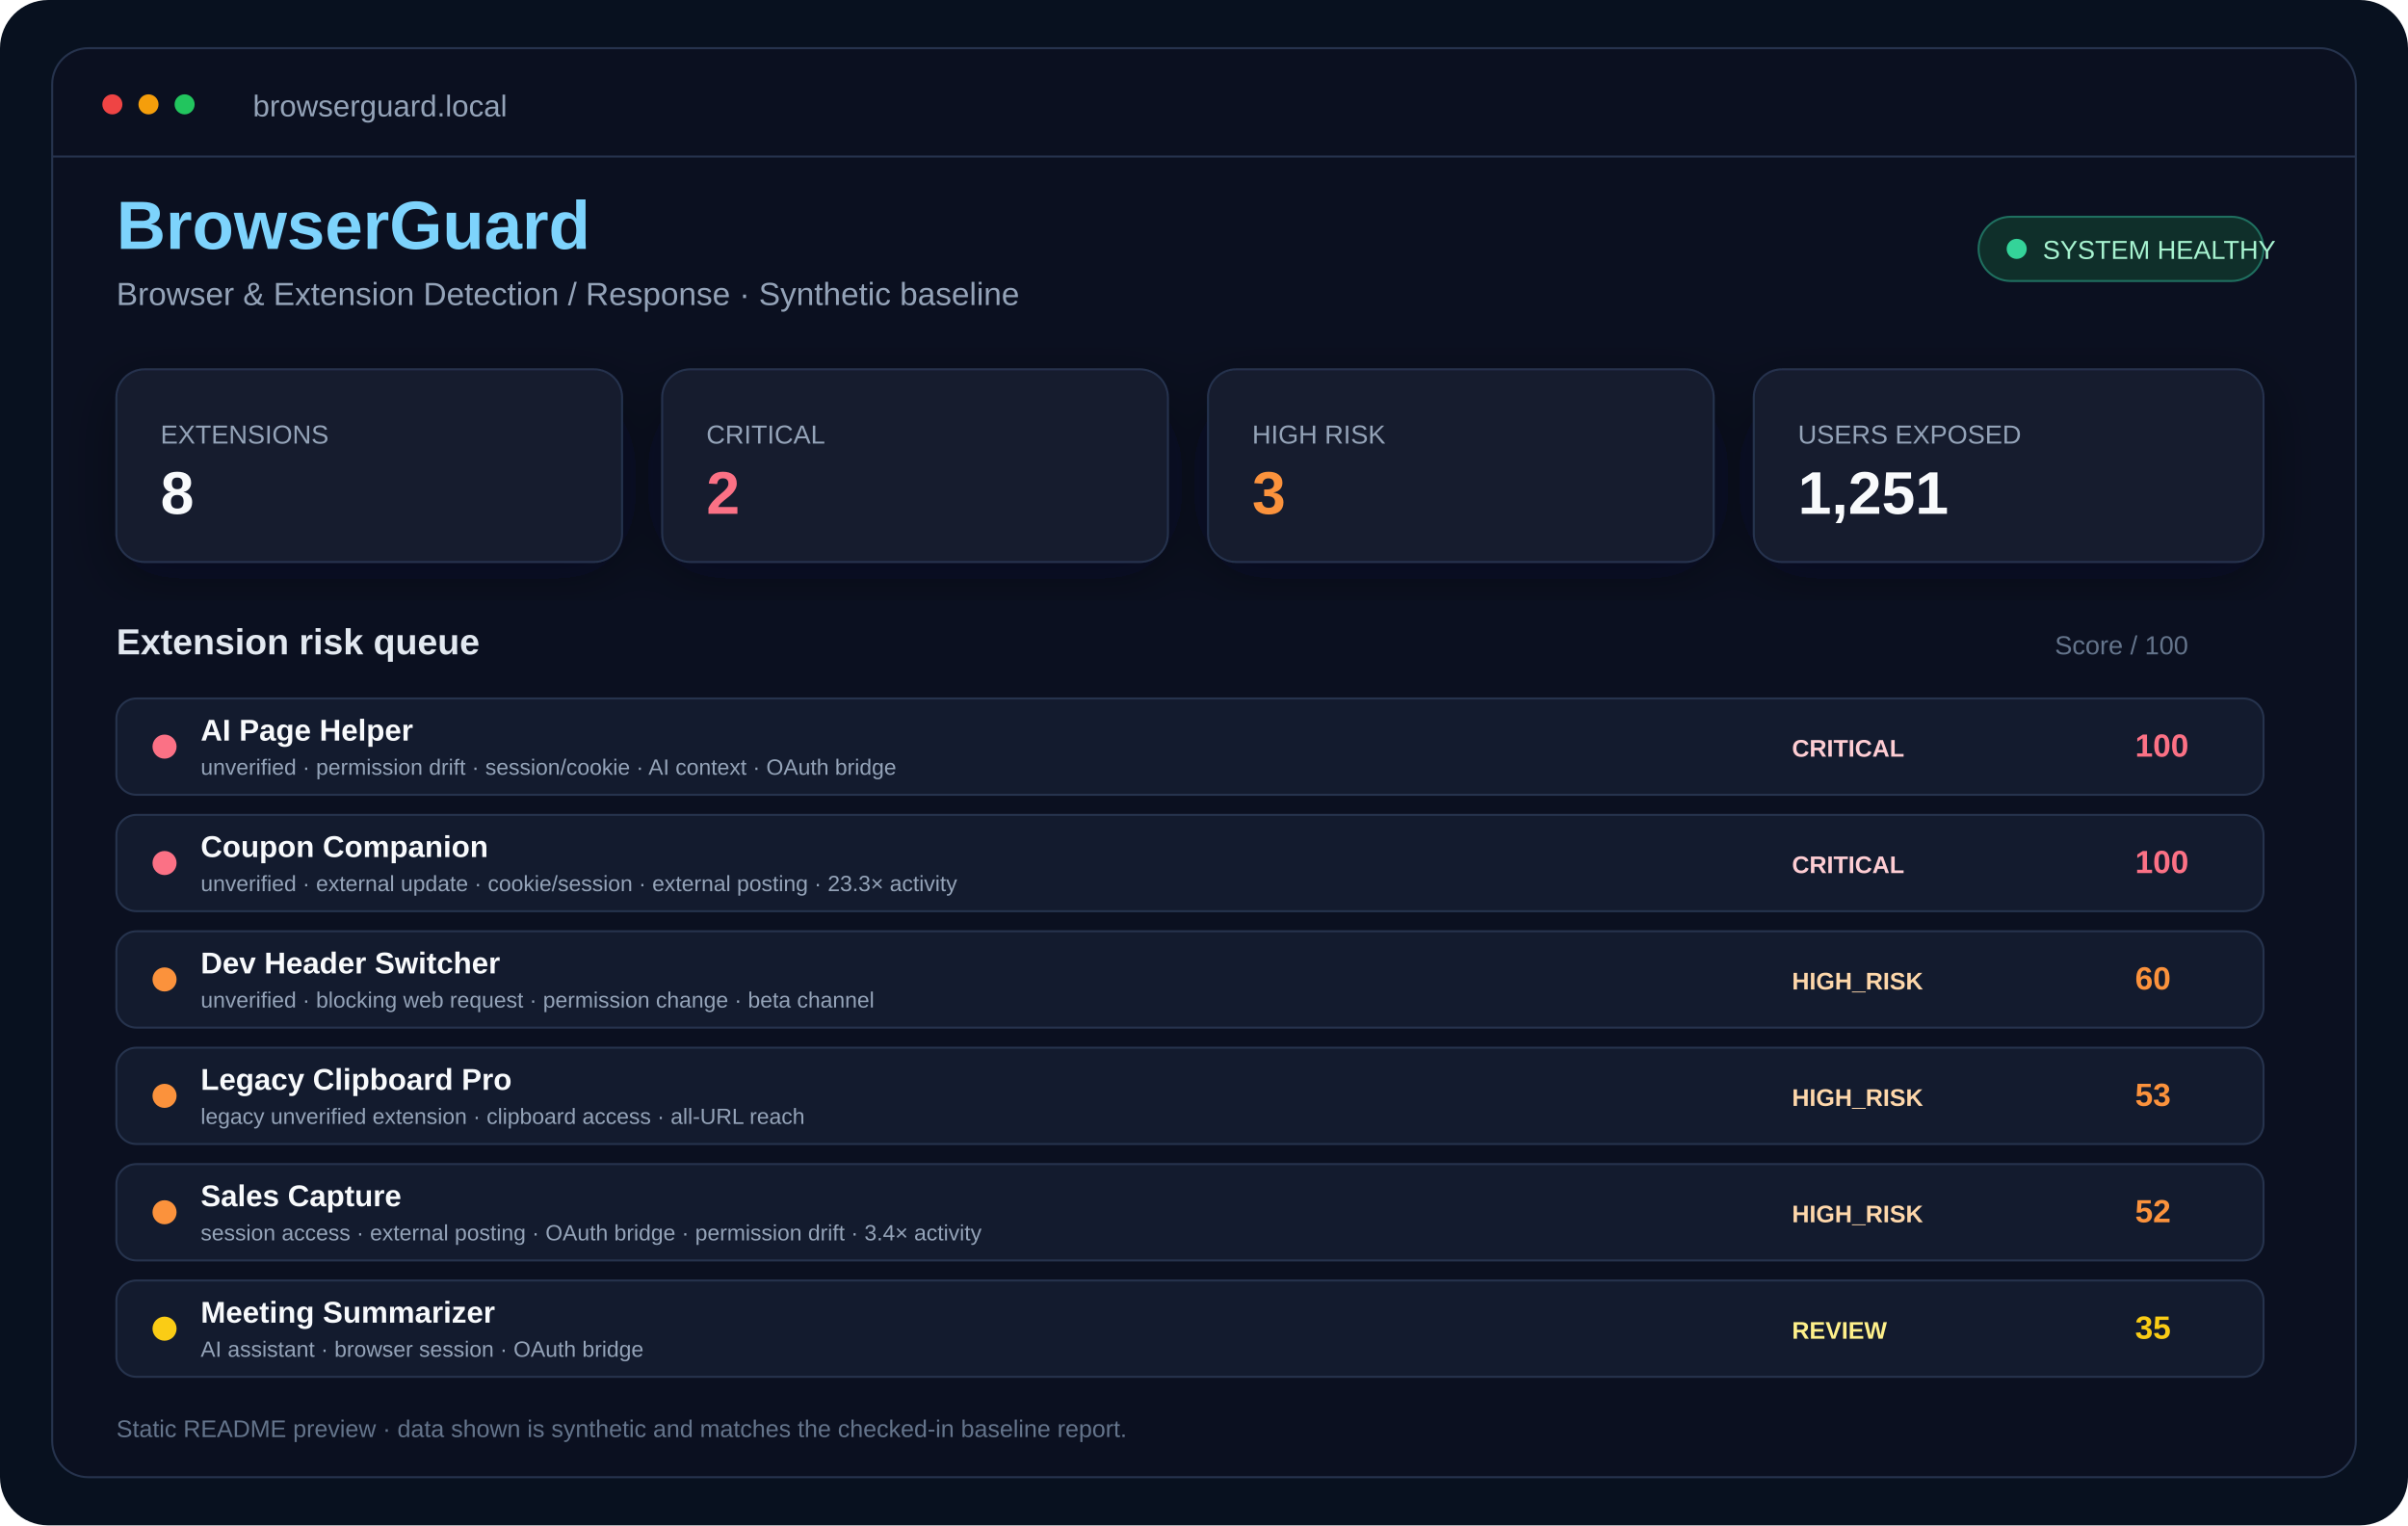
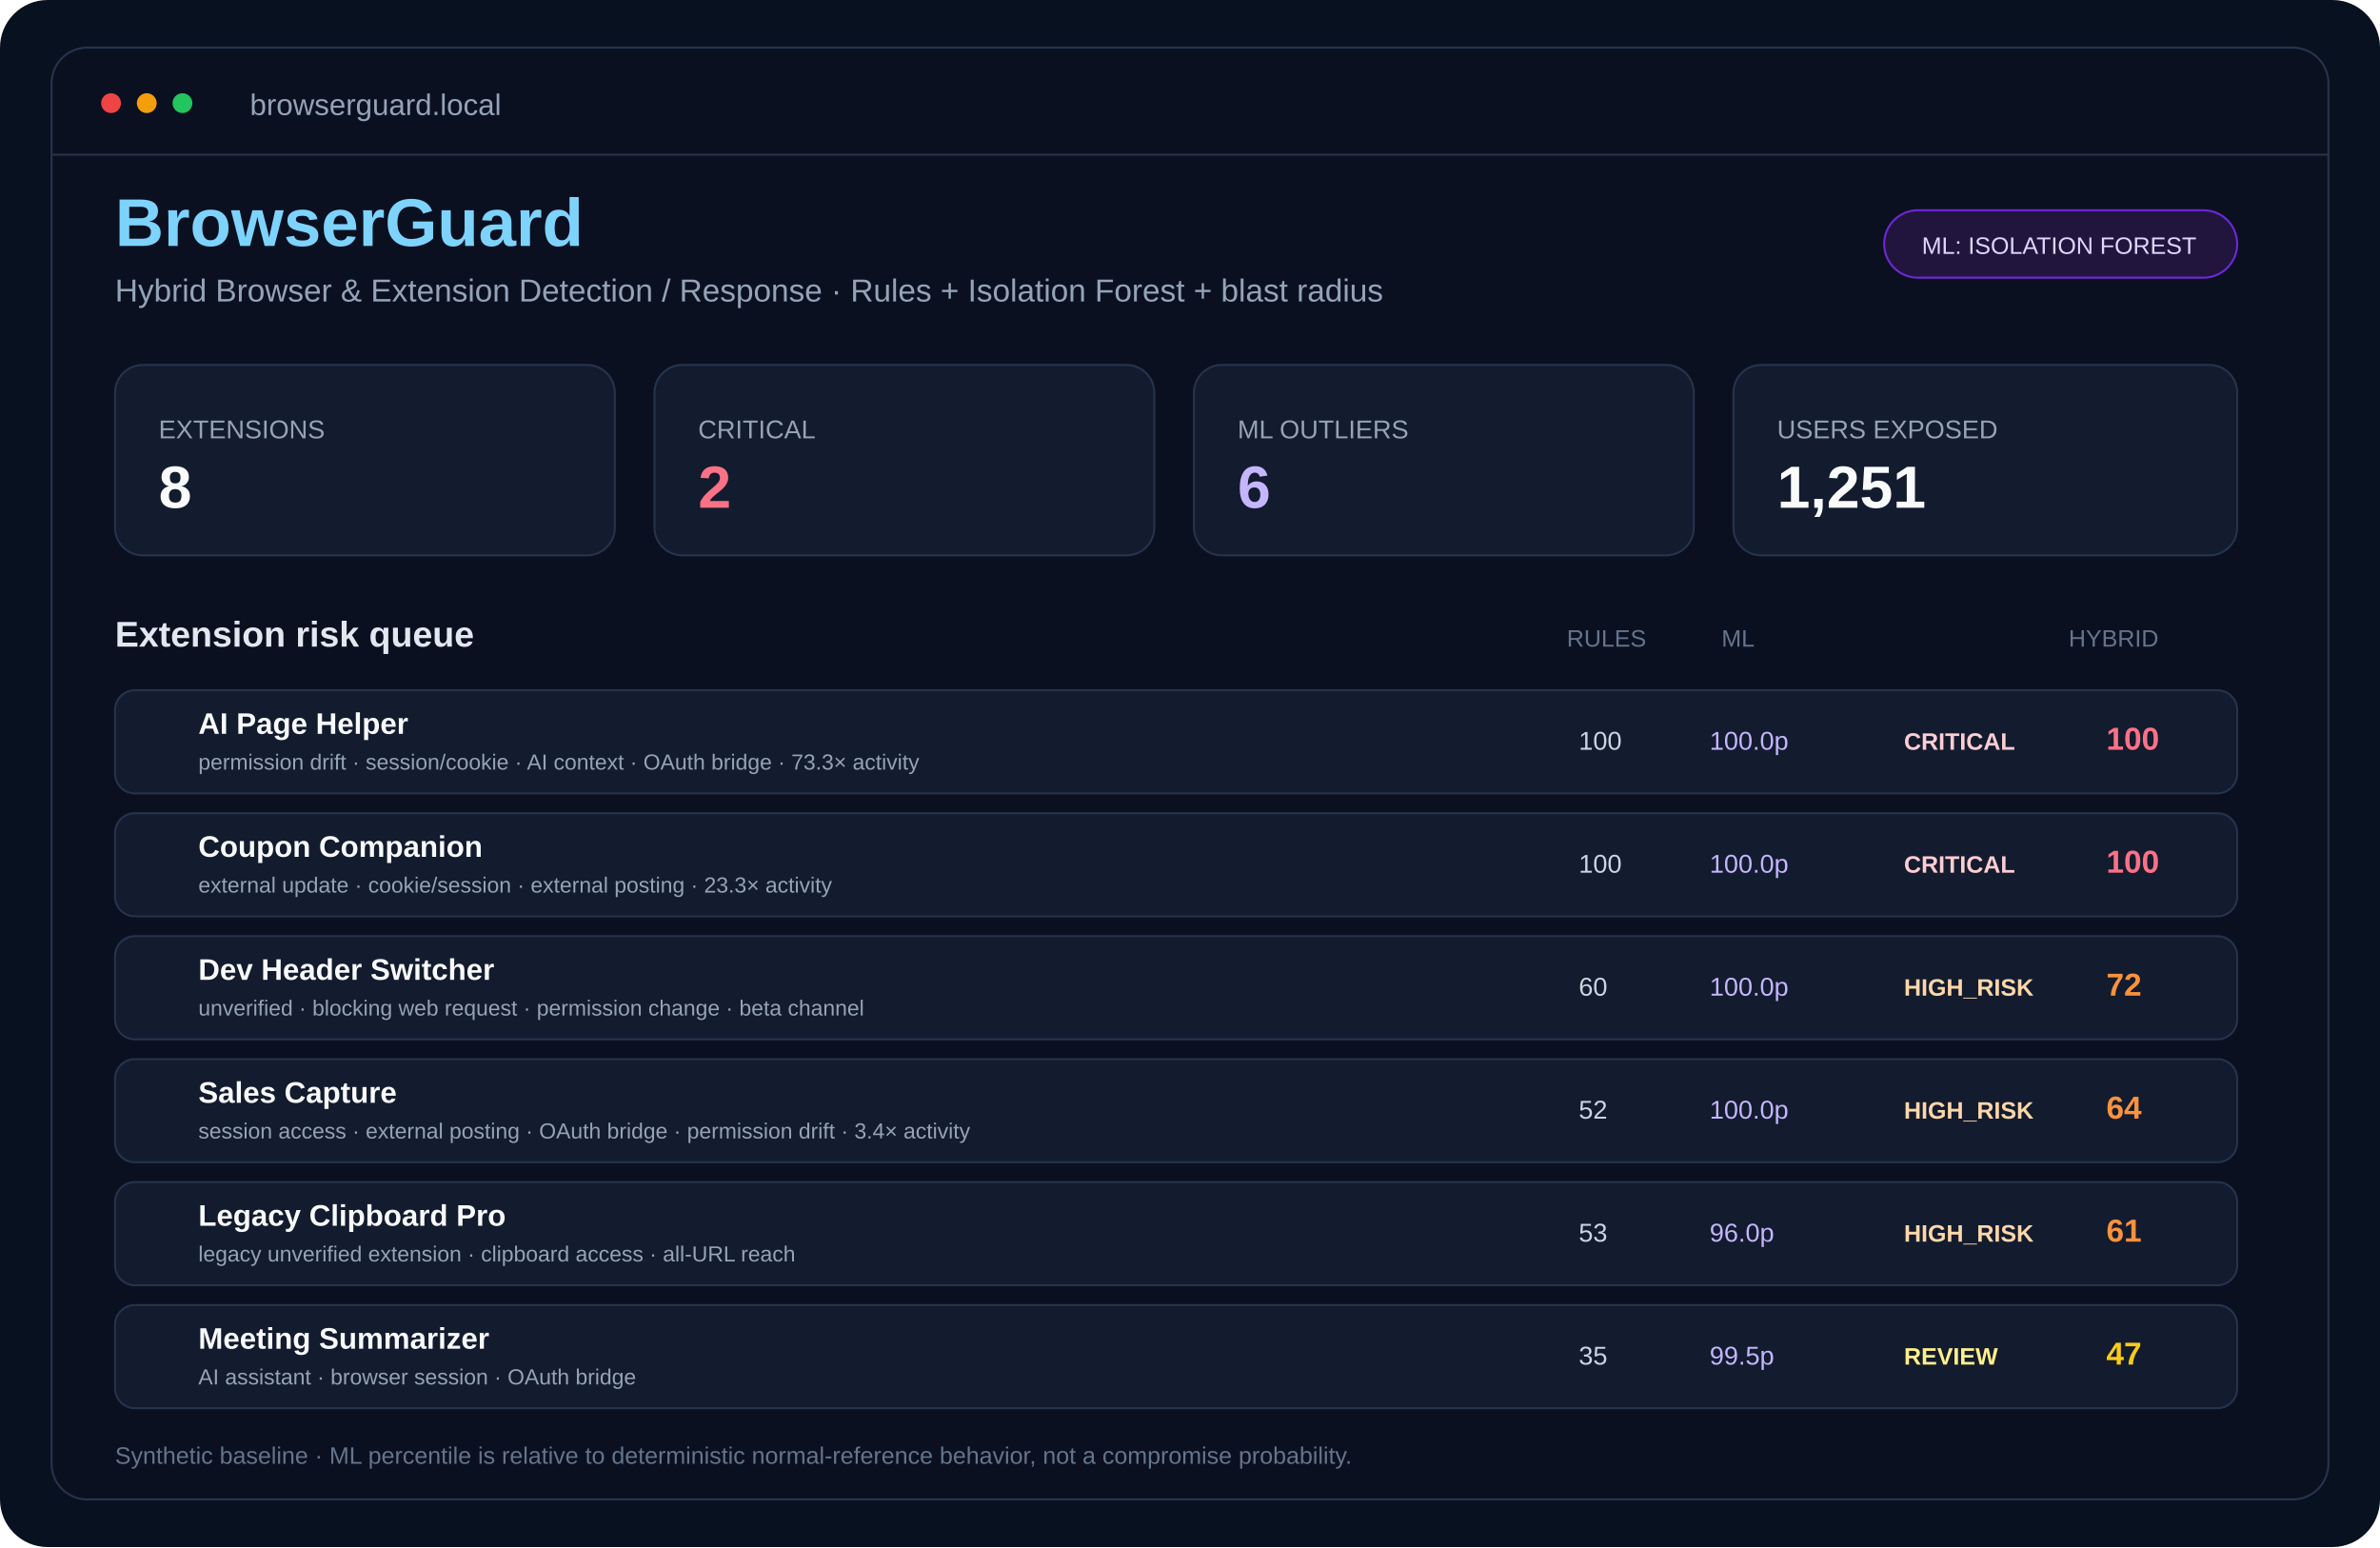
- <svg xmlns="http://www.w3.org/2000/svg" width="1200" height="760" viewBox="0 0 1200 760" role="img" aria-labelledby="title desc">
-   <defs>
-     <filter id="shadow" x="-20%" y="-20%" width="140%" height="140%">
-       <feDropShadow dx="0" dy="8" stdDeviation="14" flood-color="#020617" flood-opacity="0.35" />
-     </filter>
-   </defs>
-   <rect width="1200" height="760" rx="24" fill="#08111f" />
-   <rect x="26" y="24" width="1148" height="712" rx="18" fill="#0b1020" stroke="#26334d" />
+ <svg xmlns="http://www.w3.org/2000/svg" width="1200" height="780" viewBox="0 0 1200 780" role="img" aria-labelledby="title desc">
+   <rect width="1200" height="780" rx="24" fill="#08111f" />
+   <rect x="26" y="24" width="1148" height="732" rx="18" fill="#0b1020" stroke="#26334d" />
  <circle cx="56" cy="52" r="5" fill="#ef4444" />
  <circle cx="74" cy="52" r="5" fill="#f59e0b" />
  <circle cx="92" cy="52" r="5" fill="#22c55e" />
-   <text x="126" y="58" font-family="Arial, Helvetica, sans-serif" font-size="15" fill="#94a3b8">browserguard.local</text>
+   <text x="126" y="58" font-family="Arial" font-size="15" fill="#94a3b8">browserguard.local</text>
  <line x1="26" y1="78" x2="1174" y2="78" stroke="#26334d" />
-   <text x="58" y="124" font-family="Arial, Helvetica, sans-serif" font-size="34" font-weight="700" fill="#7dd3fc">BrowserGuard</text>
-   <text x="58" y="152" font-family="Arial, Helvetica, sans-serif" font-size="16" fill="#94a3b8">Browser &amp; Extension Detection / Response · Synthetic baseline</text>
-   <rect x="986" y="108" width="142" height="32" rx="16" fill="#0f2f2a" stroke="#1f6f5f" />
-   <circle cx="1005" cy="124" r="5" fill="#34d399" />
-   <text x="1018" y="129" font-family="Arial" font-size="13" fill="#a7f3d0">SYSTEM HEALTHY</text>
-   <g filter="url(#shadow)">
-     <rect x="58" y="184" width="252" height="96" rx="14" fill="#131b2e" stroke="#26334d" />
-     <rect x="330" y="184" width="252" height="96" rx="14" fill="#131b2e" stroke="#26334d" />
-     <rect x="602" y="184" width="252" height="96" rx="14" fill="#131b2e" stroke="#26334d" />
-     <rect x="874" y="184" width="254" height="96" rx="14" fill="#131b2e" stroke="#26334d" />
-   </g>
+   <text x="58" y="124" font-family="Arial" font-size="34" font-weight="700" fill="#7dd3fc">BrowserGuard</text>
+   <text x="58" y="152" font-family="Arial" font-size="16" fill="#94a3b8">Hybrid Browser &amp; Extension Detection / Response · Rules + Isolation Forest + blast radius</text>
+   <rect x="950" y="106" width="178" height="34" rx="17" fill="#21153d" stroke="#6d28d9" />
+   <text x="969" y="128" font-family="Arial" font-size="12" fill="#ddd6fe">ML: ISOLATION FOREST</text>
+   <rect x="58" y="184" width="252" height="96" rx="14" fill="#131b2e" stroke="#26334d" />
+   <rect x="330" y="184" width="252" height="96" rx="14" fill="#131b2e" stroke="#26334d" />
+   <rect x="602" y="184" width="252" height="96" rx="14" fill="#131b2e" stroke="#26334d" />
+   <rect x="874" y="184" width="254" height="96" rx="14" fill="#131b2e" stroke="#26334d" />
  <text x="80" y="221" font-family="Arial" font-size="13" fill="#94a3b8">EXTENSIONS</text>
  <text x="80" y="256" font-family="Arial" font-size="30" font-weight="700" fill="#f8fafc">8</text>
  <text x="352" y="221" font-family="Arial" font-size="13" fill="#94a3b8">CRITICAL</text>
  <text x="352" y="256" font-family="Arial" font-size="30" font-weight="700" fill="#fb7185">2</text>
-   <text x="624" y="221" font-family="Arial" font-size="13" fill="#94a3b8">HIGH RISK</text>
-   <text x="624" y="256" font-family="Arial" font-size="30" font-weight="700" fill="#fb923c">3</text>
+   <text x="624" y="221" font-family="Arial" font-size="13" fill="#94a3b8">ML OUTLIERS</text>
+   <text x="624" y="256" font-family="Arial" font-size="30" font-weight="700" fill="#c4b5fd">6</text>
  <text x="896" y="221" font-family="Arial" font-size="13" fill="#94a3b8">USERS EXPOSED</text>
  <text x="896" y="256" font-family="Arial" font-size="30" font-weight="700" fill="#f8fafc">1,251</text>
  <text x="58" y="326" font-family="Arial" font-size="18" font-weight="700" fill="#e2e8f0">Extension risk queue</text>
-   <text x="1024" y="326" font-family="Arial" font-size="13" fill="#64748b">Score / 100</text>
-   <g font-family="Arial, Helvetica, sans-serif">
-     <rect x="58" y="348" width="1070" height="48" rx="10" fill="#131b2e" stroke="#26334d" />
-     <circle cx="82" cy="372" r="6" fill="#fb7185" />
-     <text x="100" y="369" font-size="15" font-weight="700" fill="#f8fafc">AI Page Helper</text>
-     <text x="100" y="386" font-size="11" fill="#94a3b8">unverified · permission drift · session/cookie · AI context · OAuth bridge</text>
-     <text x="893" y="377" font-size="12" font-weight="700" fill="#fecdd3">CRITICAL</text>
-     <text x="1064" y="377" font-size="16" font-weight="700" fill="#fb7185">100</text>
-     <rect x="58" y="406" width="1070" height="48" rx="10" fill="#131b2e" stroke="#26334d" />
-     <circle cx="82" cy="430" r="6" fill="#fb7185" />
-     <text x="100" y="427" font-size="15" font-weight="700" fill="#f8fafc">Coupon Companion</text>
-     <text x="100" y="444" font-size="11" fill="#94a3b8">unverified · external update · cookie/session · external posting · 23.3× activity</text>
-     <text x="893" y="435" font-size="12" font-weight="700" fill="#fecdd3">CRITICAL</text>
-     <text x="1064" y="435" font-size="16" font-weight="700" fill="#fb7185">100</text>
-     <rect x="58" y="464" width="1070" height="48" rx="10" fill="#131b2e" stroke="#26334d" />
-     <circle cx="82" cy="488" r="6" fill="#fb923c" />
-     <text x="100" y="485" font-size="15" font-weight="700" fill="#f8fafc">Dev Header Switcher</text>
-     <text x="100" y="502" font-size="11" fill="#94a3b8">unverified · blocking web request · permission change · beta channel</text>
-     <text x="893" y="493" font-size="12" font-weight="700" fill="#fed7aa">HIGH_RISK</text>
-     <text x="1064" y="493" font-size="16" font-weight="700" fill="#fb923c">60</text>
-     <rect x="58" y="522" width="1070" height="48" rx="10" fill="#131b2e" stroke="#26334d" />
-     <circle cx="82" cy="546" r="6" fill="#fb923c" />
-     <text x="100" y="543" font-size="15" font-weight="700" fill="#f8fafc">Legacy Clipboard Pro</text>
-     <text x="100" y="560" font-size="11" fill="#94a3b8">legacy unverified extension · clipboard access · all-URL reach</text>
-     <text x="893" y="551" font-size="12" font-weight="700" fill="#fed7aa">HIGH_RISK</text>
-     <text x="1064" y="551" font-size="16" font-weight="700" fill="#fb923c">53</text>
-     <rect x="58" y="580" width="1070" height="48" rx="10" fill="#131b2e" stroke="#26334d" />
-     <circle cx="82" cy="604" r="6" fill="#fb923c" />
-     <text x="100" y="601" font-size="15" font-weight="700" fill="#f8fafc">Sales Capture</text>
-     <text x="100" y="618" font-size="11" fill="#94a3b8">session access · external posting · OAuth bridge · permission drift · 3.4× activity</text>
-     <text x="893" y="609" font-size="12" font-weight="700" fill="#fed7aa">HIGH_RISK</text>
-     <text x="1064" y="609" font-size="16" font-weight="700" fill="#fb923c">52</text>
-     <rect x="58" y="638" width="1070" height="48" rx="10" fill="#131b2e" stroke="#26334d" />
-     <circle cx="82" cy="662" r="6" fill="#facc15" />
-     <text x="100" y="659" font-size="15" font-weight="700" fill="#f8fafc">Meeting Summarizer</text>
-     <text x="100" y="676" font-size="11" fill="#94a3b8">AI assistant · browser session · OAuth bridge</text>
-     <text x="893" y="667" font-size="12" font-weight="700" fill="#fef08a">REVIEW</text>
-     <text x="1064" y="667" font-size="16" font-weight="700" fill="#facc15">35</text>
+   <text x="790" y="326" font-family="Arial" font-size="12" fill="#64748b">RULES</text>
+   <text x="868" y="326" font-family="Arial" font-size="12" fill="#64748b">ML</text>
+   <text x="1043" y="326" font-family="Arial" font-size="12" fill="#64748b">HYBRID</text>
+   <g font-family="Arial">
+     <rect x="58" y="348" width="1070" height="52" rx="10" fill="#131b2e" stroke="#26334d" />
+     <text x="100" y="370" font-size="15" font-weight="700" fill="#f8fafc">AI Page Helper</text>
+     <text x="100" y="388" font-size="11" fill="#94a3b8">permission drift · session/cookie · AI context · OAuth bridge · 73.3× activity</text>
+     <text x="796" y="378" font-size="13" fill="#cbd5e1">100</text>
+     <text x="862" y="378" font-size="13" fill="#c4b5fd">100.0p</text>
+     <text x="960" y="378" font-size="12" font-weight="700" fill="#fecdd3">CRITICAL</text>
+     <text x="1062" y="378" font-size="16" font-weight="700" fill="#fb7185">100</text>
+     <rect x="58" y="410" width="1070" height="52" rx="10" fill="#131b2e" stroke="#26334d" />
+     <text x="100" y="432" font-size="15" font-weight="700" fill="#f8fafc">Coupon Companion</text>
+     <text x="100" y="450" font-size="11" fill="#94a3b8">external update · cookie/session · external posting · 23.3× activity</text>
+     <text x="796" y="440" font-size="13" fill="#cbd5e1">100</text>
+     <text x="862" y="440" font-size="13" fill="#c4b5fd">100.0p</text>
+     <text x="960" y="440" font-size="12" font-weight="700" fill="#fecdd3">CRITICAL</text>
+     <text x="1062" y="440" font-size="16" font-weight="700" fill="#fb7185">100</text>
+     <rect x="58" y="472" width="1070" height="52" rx="10" fill="#131b2e" stroke="#26334d" />
+     <text x="100" y="494" font-size="15" font-weight="700" fill="#f8fafc">Dev Header Switcher</text>
+     <text x="100" y="512" font-size="11" fill="#94a3b8">unverified · blocking web request · permission change · beta channel</text>
+     <text x="796" y="502" font-size="13" fill="#cbd5e1">60</text>
+     <text x="862" y="502" font-size="13" fill="#c4b5fd">100.0p</text>
+     <text x="960" y="502" font-size="12" font-weight="700" fill="#fed7aa">HIGH_RISK</text>
+     <text x="1062" y="502" font-size="16" font-weight="700" fill="#fb923c">72</text>
+     <rect x="58" y="534" width="1070" height="52" rx="10" fill="#131b2e" stroke="#26334d" />
+     <text x="100" y="556" font-size="15" font-weight="700" fill="#f8fafc">Sales Capture</text>
+     <text x="100" y="574" font-size="11" fill="#94a3b8">session access · external posting · OAuth bridge · permission drift · 3.4× activity</text>
+     <text x="796" y="564" font-size="13" fill="#cbd5e1">52</text>
+     <text x="862" y="564" font-size="13" fill="#c4b5fd">100.0p</text>
+     <text x="960" y="564" font-size="12" font-weight="700" fill="#fed7aa">HIGH_RISK</text>
+     <text x="1062" y="564" font-size="16" font-weight="700" fill="#fb923c">64</text>
+     <rect x="58" y="596" width="1070" height="52" rx="10" fill="#131b2e" stroke="#26334d" />
+     <text x="100" y="618" font-size="15" font-weight="700" fill="#f8fafc">Legacy Clipboard Pro</text>
+     <text x="100" y="636" font-size="11" fill="#94a3b8">legacy unverified extension · clipboard access · all-URL reach</text>
+     <text x="796" y="626" font-size="13" fill="#cbd5e1">53</text>
+     <text x="862" y="626" font-size="13" fill="#c4b5fd">96.0p</text>
+     <text x="960" y="626" font-size="12" font-weight="700" fill="#fed7aa">HIGH_RISK</text>
+     <text x="1062" y="626" font-size="16" font-weight="700" fill="#fb923c">61</text>
+     <rect x="58" y="658" width="1070" height="52" rx="10" fill="#131b2e" stroke="#26334d" />
+     <text x="100" y="680" font-size="15" font-weight="700" fill="#f8fafc">Meeting Summarizer</text>
+     <text x="100" y="698" font-size="11" fill="#94a3b8">AI assistant · browser session · OAuth bridge</text>
+     <text x="796" y="688" font-size="13" fill="#cbd5e1">35</text>
+     <text x="862" y="688" font-size="13" fill="#c4b5fd">99.5p</text>
+     <text x="960" y="688" font-size="12" font-weight="700" fill="#fef08a">REVIEW</text>
+     <text x="1062" y="688" font-size="16" font-weight="700" fill="#facc15">47</text>
  </g>
-   <text x="58" y="716" font-family="Arial" font-size="12" fill="#64748b">Static README preview · data shown is synthetic and matches the checked-in baseline report.</text>
+   <text x="58" y="738" font-family="Arial" font-size="12" fill="#64748b">Synthetic baseline · ML percentile is relative to deterministic normal-reference behavior, not a compromise probability.</text>
</svg>
